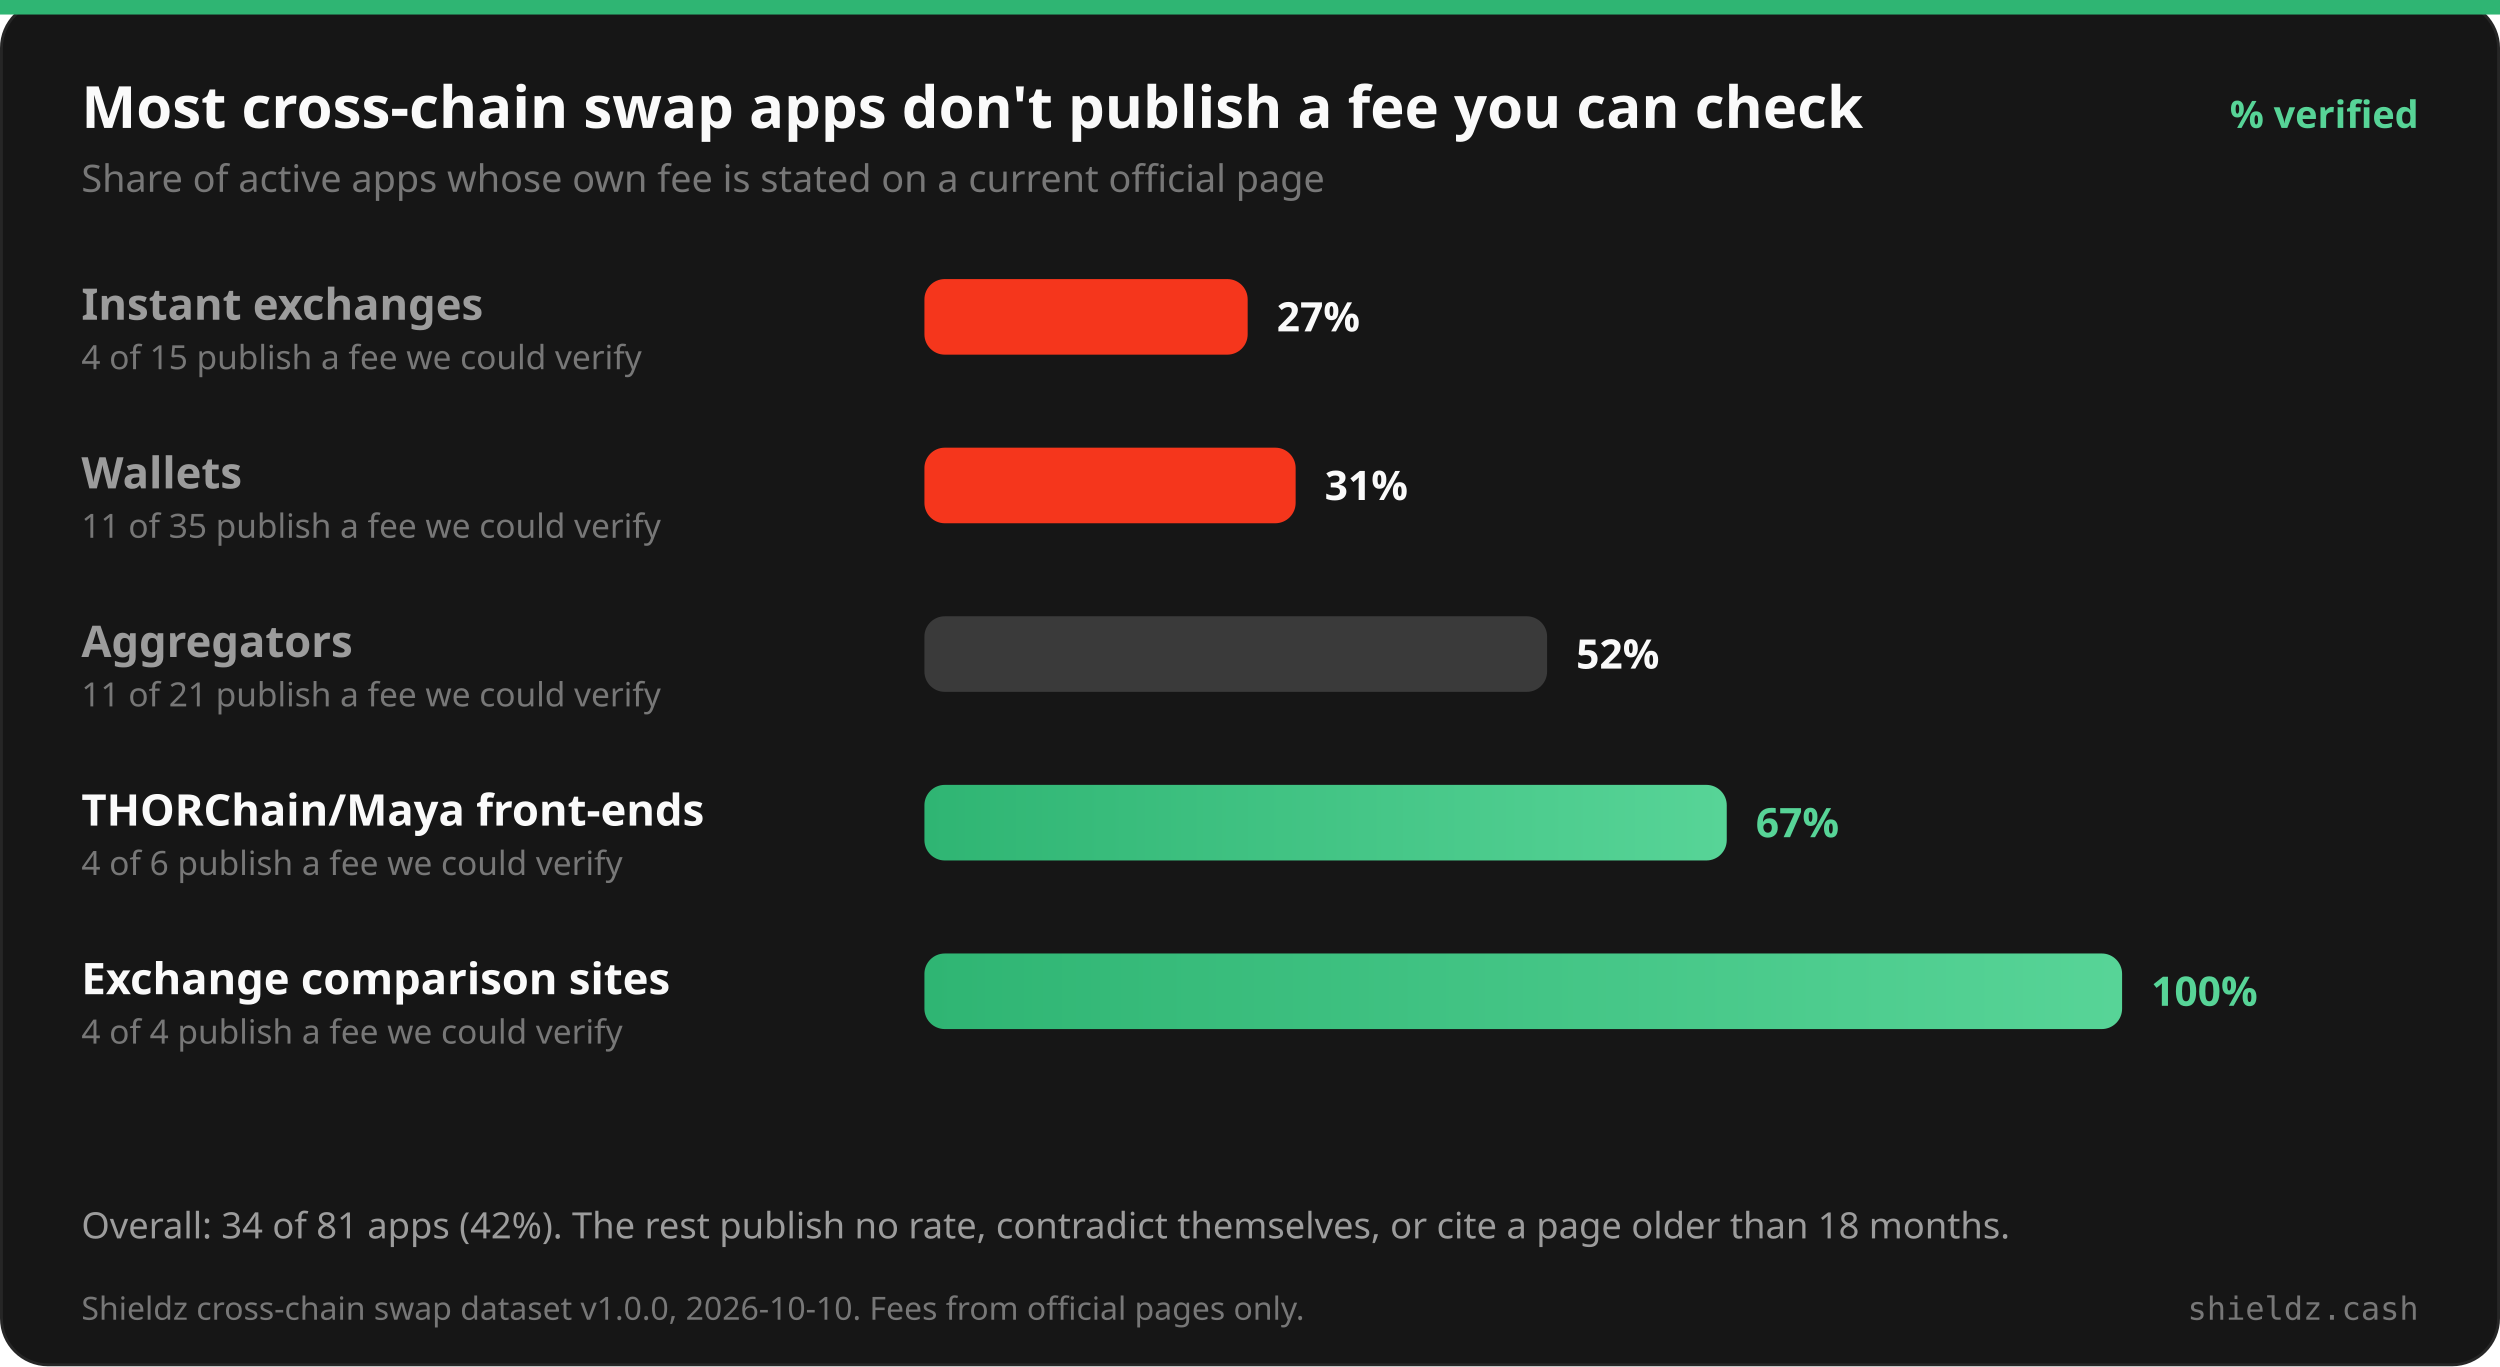
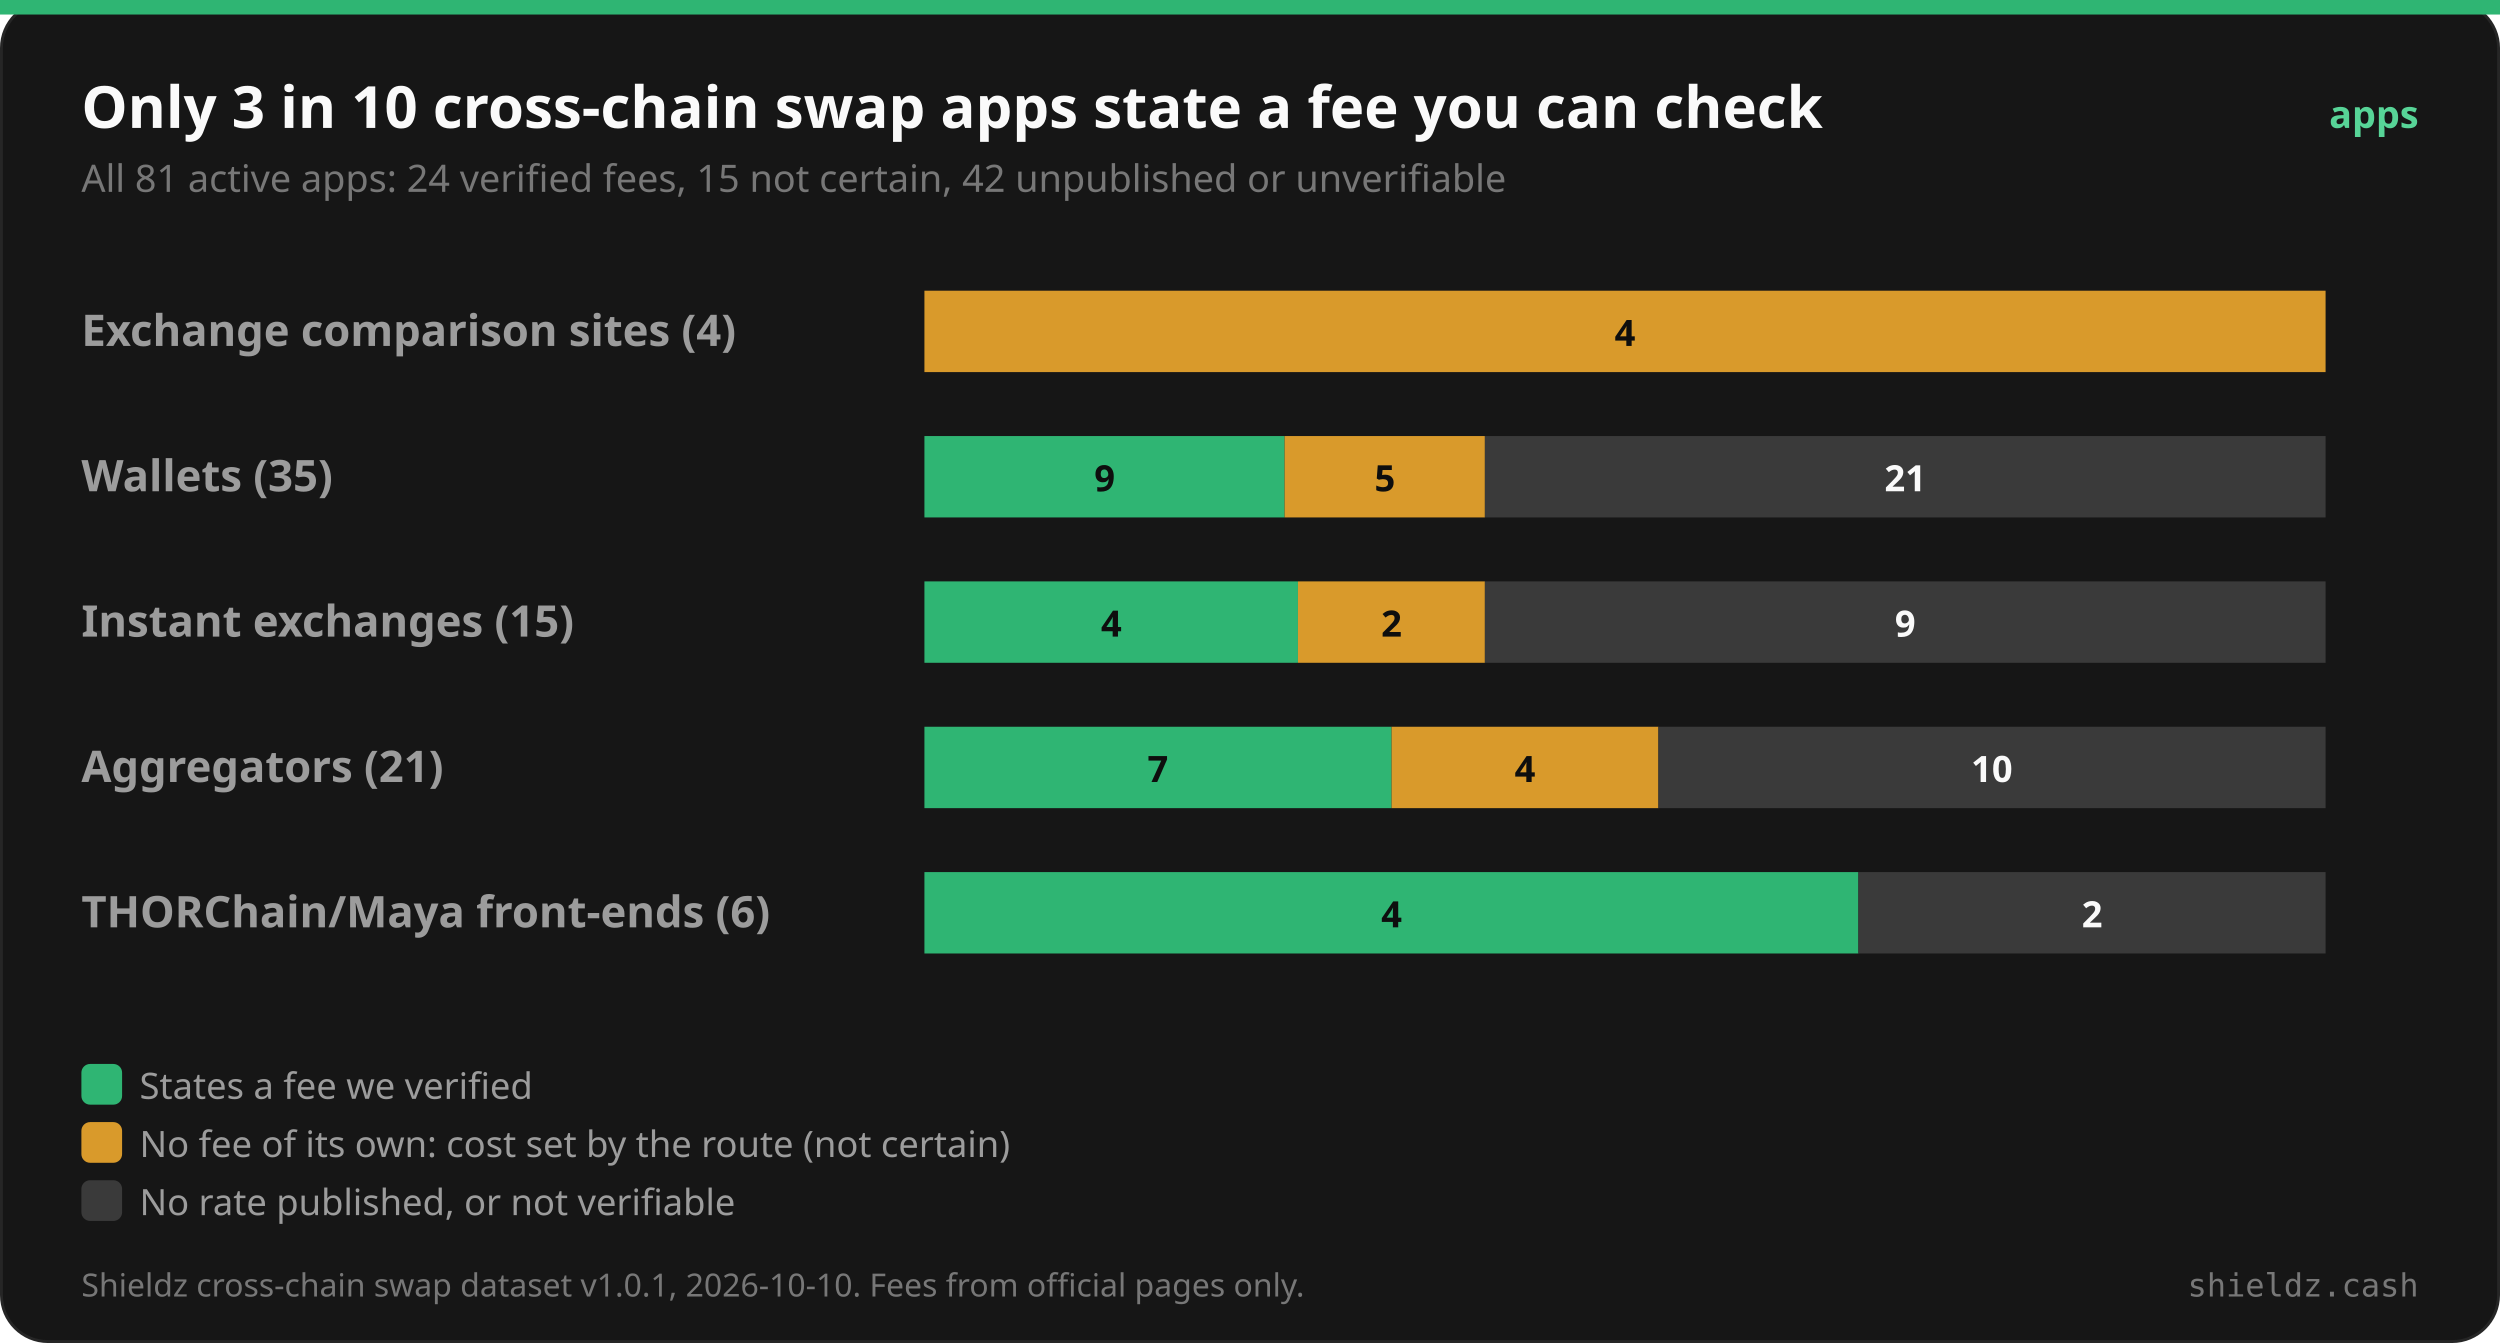
- <svg xmlns="http://www.w3.org/2000/svg" viewBox="0 0 860 470" width="860" height="470" role="img" aria-label="Share of cross-chain swap apps with a verifiable fee, by category: Instant exchanges 27% (4 of 15), Wallets 31% (11 of 35), Aggregators 52% (11 of 21), THORChain/Maya front-ends 67% (4 of 6), Exchange comparison sites 100% (4 of 4). Overall 34 of 81.">
+ <svg xmlns="http://www.w3.org/2000/svg" viewBox="0 0 860 462" width="860" height="462" role="img" aria-label="Fee transparency by category across 81 cross-chain swap apps: Exchange comparison sites: 0 verified, 4 not certain, 0 unpublished; Wallets: 9 verified, 5 not certain, 21 unpublished; Instant exchanges: 4 verified, 2 not certain, 9 unpublished; Aggregators: 7 verified, 4 not certain, 10 unpublished; THORChain/Maya front-ends: 4 verified, 0 not certain, 2 unpublished.">
  <defs>
    <linearGradient id="g" x1="0" y1="0" x2="1" y2="0">
      <stop offset="0" stop-color="#2fb573" />
      <stop offset="1" stop-color="#57d497" />
    </linearGradient>
  </defs>
-   <rect x="0.5" y="0.5" width="859" height="469" rx="16" fill="#161616" stroke="#262626" />
+   <rect x="0.5" y="0.5" width="859" height="461" rx="16" fill="#161616" stroke="#262626" />
  <rect x="0" y="0" width="860" height="5" fill="#2fb573" />
-   <text x="28" y="44" font-size="20" font-weight="700" fill="#fafafa" font-family="ui-sans-serif,system-ui,sans-serif">Most cross-chain swap apps don't publish a fee you can check</text>
-   <text x="28" y="66" font-size="13" fill="#777" font-family="ui-sans-serif,system-ui,sans-serif">Share of active apps whose own fee is stated on a current official page</text>
-   <text x="832" y="44" text-anchor="end" font-size="13" font-weight="600" fill="#57d497" font-family="ui-sans-serif,system-ui,sans-serif">% verified</text>
-   <text x="28" y="110" font-size="15" font-weight="600" fill="#9c9c9c" font-family="ui-sans-serif,system-ui,sans-serif">Instant exchanges</text>
-   <text x="28" y="127" font-size="11.5" fill="#777" font-family="ui-sans-serif,system-ui,sans-serif">4 of 15 publish a fee we could verify</text>
-   <rect x="318" y="96" width="111.2" height="26" rx="7" fill="#f5361c" />
-   <text x="439.2" y="114" font-size="14" font-weight="700" fill="#fafafa" font-family="ui-sans-serif,system-ui,sans-serif">27%</text>
-   <text x="28" y="168" font-size="15" font-weight="600" fill="#9c9c9c" font-family="ui-sans-serif,system-ui,sans-serif">Wallets</text>
-   <text x="28" y="185" font-size="11.5" fill="#777" font-family="ui-sans-serif,system-ui,sans-serif">11 of 35 publish a fee we could verify</text>
-   <rect x="318" y="154" width="127.7" height="26" rx="7" fill="#f5361c" />
-   <text x="455.7" y="172" font-size="14" font-weight="700" fill="#fafafa" font-family="ui-sans-serif,system-ui,sans-serif">31%</text>
-   <text x="28" y="226" font-size="15" font-weight="600" fill="#9c9c9c" font-family="ui-sans-serif,system-ui,sans-serif">Aggregators</text>
-   <text x="28" y="243" font-size="11.5" fill="#777" font-family="ui-sans-serif,system-ui,sans-serif">11 of 21 publish a fee we could verify</text>
-   <rect x="318" y="212" width="214.2" height="26" rx="7" fill="#3a3a3a" />
-   <text x="542.2" y="230" font-size="14" font-weight="700" fill="#fafafa" font-family="ui-sans-serif,system-ui,sans-serif">52%</text>
-   <text x="28" y="284" font-size="15" font-weight="600" fill="#fafafa" font-family="ui-sans-serif,system-ui,sans-serif">THORChain/Maya front-ends</text>
-   <text x="28" y="301" font-size="11.5" fill="#777" font-family="ui-sans-serif,system-ui,sans-serif">4 of 6 publish a fee we could verify</text>
-   <rect x="318" y="270" width="276.0" height="26" rx="7" fill="url(#g)" />
-   <text x="604.0" y="288" font-size="14" font-weight="700" fill="#57d497" font-family="ui-sans-serif,system-ui,sans-serif">67%</text>
-   <text x="28" y="342" font-size="15" font-weight="600" fill="#fafafa" font-family="ui-sans-serif,system-ui,sans-serif">Exchange comparison sites</text>
-   <text x="28" y="359" font-size="11.5" fill="#777" font-family="ui-sans-serif,system-ui,sans-serif">4 of 4 publish a fee we could verify</text>
-   <rect x="318" y="328" width="412.0" height="26" rx="7" fill="url(#g)" />
-   <text x="740.0" y="346" font-size="14" font-weight="700" fill="#57d497" font-family="ui-sans-serif,system-ui,sans-serif">100%</text>
-   <text x="28" y="426" font-size="12.5" fill="#9c9c9c" font-family="ui-sans-serif,system-ui,sans-serif">Overall: 34 of 81 apps (42%). The rest publish no rate, contradict themselves, or cite a page older than 18 months.</text>
-   <text x="28" y="454" font-size="11" fill="#777" font-family="ui-sans-serif,system-ui,sans-serif">Shieldz cross-chain swap dataset v1.0.0, 2026-10-10. Fees from official pages only.</text>
-   <text x="832" y="454" text-anchor="end" font-size="11" fill="#777" font-family="Menlo,ui-monospace,monospace">shieldz.cash</text>
+   <text x="28" y="44" font-size="20" font-weight="700" fill="#fafafa" font-family="ui-sans-serif,system-ui,sans-serif">Only 3 in 10 cross-chain swap apps state a fee you can check</text>
+   <text x="28" y="66" font-size="13" fill="#777" font-family="ui-sans-serif,system-ui,sans-serif">All 81 active apps: 24 verified fees, 15 not certain, 42 unpublished or unverifiable</text>
+   <text x="832" y="44" text-anchor="end" font-size="13" font-weight="600" fill="#57d497" font-family="ui-sans-serif,system-ui,sans-serif">apps</text>
+   <text x="28" y="119" font-size="15" font-weight="600" fill="#9c9c9c" font-family="ui-sans-serif,system-ui,sans-serif">Exchange comparison sites (4)</text>
+   <rect x="318.0" y="100" width="482.0" height="28" fill="#d99a2b" />
+   <text x="559.0" y="119" text-anchor="middle" font-size="12.5" font-weight="700" fill="#0e0e0e" font-family="ui-sans-serif,system-ui,sans-serif">4</text>
+   <text x="28" y="169" font-size="15" font-weight="600" fill="#9c9c9c" font-family="ui-sans-serif,system-ui,sans-serif">Wallets (35)</text>
+   <rect x="318.0" y="150" width="123.9" height="28" fill="#2fb573" />
+   <text x="380.0" y="169" text-anchor="middle" font-size="12.5" font-weight="700" fill="#0e0e0e" font-family="ui-sans-serif,system-ui,sans-serif">9</text>
+   <rect x="441.9" y="150" width="68.9" height="28" fill="#d99a2b" />
+   <text x="476.4" y="169" text-anchor="middle" font-size="12.5" font-weight="700" fill="#0e0e0e" font-family="ui-sans-serif,system-ui,sans-serif">5</text>
+   <rect x="510.8" y="150" width="289.2" height="28" fill="#3a3a3a" />
+   <text x="655.4" y="169" text-anchor="middle" font-size="12.5" font-weight="700" fill="#fafafa" font-family="ui-sans-serif,system-ui,sans-serif">21</text>
+   <text x="28" y="219" font-size="15" font-weight="600" fill="#9c9c9c" font-family="ui-sans-serif,system-ui,sans-serif">Instant exchanges (15)</text>
+   <rect x="318.0" y="200" width="128.5" height="28" fill="#2fb573" />
+   <text x="382.3" y="219" text-anchor="middle" font-size="12.5" font-weight="700" fill="#0e0e0e" font-family="ui-sans-serif,system-ui,sans-serif">4</text>
+   <rect x="446.5" y="200" width="64.3" height="28" fill="#d99a2b" />
+   <text x="478.7" y="219" text-anchor="middle" font-size="12.5" font-weight="700" fill="#0e0e0e" font-family="ui-sans-serif,system-ui,sans-serif">2</text>
+   <rect x="510.8" y="200" width="289.2" height="28" fill="#3a3a3a" />
+   <text x="655.4" y="219" text-anchor="middle" font-size="12.5" font-weight="700" fill="#fafafa" font-family="ui-sans-serif,system-ui,sans-serif">9</text>
+   <text x="28" y="269" font-size="15" font-weight="600" fill="#9c9c9c" font-family="ui-sans-serif,system-ui,sans-serif">Aggregators (21)</text>
+   <rect x="318.0" y="250" width="160.7" height="28" fill="#2fb573" />
+   <text x="398.3" y="269" text-anchor="middle" font-size="12.5" font-weight="700" fill="#0e0e0e" font-family="ui-sans-serif,system-ui,sans-serif">7</text>
+   <rect x="478.7" y="250" width="91.8" height="28" fill="#d99a2b" />
+   <text x="524.6" y="269" text-anchor="middle" font-size="12.5" font-weight="700" fill="#0e0e0e" font-family="ui-sans-serif,system-ui,sans-serif">4</text>
+   <rect x="570.5" y="250" width="229.5" height="28" fill="#3a3a3a" />
+   <text x="685.2" y="269" text-anchor="middle" font-size="12.5" font-weight="700" fill="#fafafa" font-family="ui-sans-serif,system-ui,sans-serif">10</text>
+   <text x="28" y="319" font-size="15" font-weight="600" fill="#9c9c9c" font-family="ui-sans-serif,system-ui,sans-serif">THORChain/Maya front-ends (6)</text>
+   <rect x="318.0" y="300" width="321.3" height="28" fill="#2fb573" />
+   <text x="478.7" y="319" text-anchor="middle" font-size="12.5" font-weight="700" fill="#0e0e0e" font-family="ui-sans-serif,system-ui,sans-serif">4</text>
+   <rect x="639.3" y="300" width="160.7" height="28" fill="#3a3a3a" />
+   <text x="719.7" y="319" text-anchor="middle" font-size="12.5" font-weight="700" fill="#fafafa" font-family="ui-sans-serif,system-ui,sans-serif">2</text>
+   <rect x="28" y="366" width="14" height="14" rx="3" fill="#2fb573" />
+   <text x="48" y="378" font-size="12.5" fill="#9c9c9c" font-family="ui-sans-serif,system-ui,sans-serif">States a fee we verified</text>
+   <rect x="28" y="386" width="14" height="14" rx="3" fill="#d99a2b" />
+   <text x="48" y="398" font-size="12.5" fill="#9c9c9c" font-family="ui-sans-serif,system-ui,sans-serif">No fee of its own: cost set by the route (not certain)</text>
+   <rect x="28" y="406" width="14" height="14" rx="3" fill="#3a3a3a" />
+   <text x="48" y="418" font-size="12.5" fill="#9c9c9c" font-family="ui-sans-serif,system-ui,sans-serif">No rate published, or not verifiable</text>
+   <text x="28" y="446" font-size="11" fill="#777" font-family="ui-sans-serif,system-ui,sans-serif">Shieldz cross-chain swap dataset v1.0.1, 2026-10-10. Fees from official pages only.</text>
+   <text x="832" y="446" text-anchor="end" font-size="11" fill="#777" font-family="Menlo,ui-monospace,monospace">shieldz.cash</text>
</svg>
